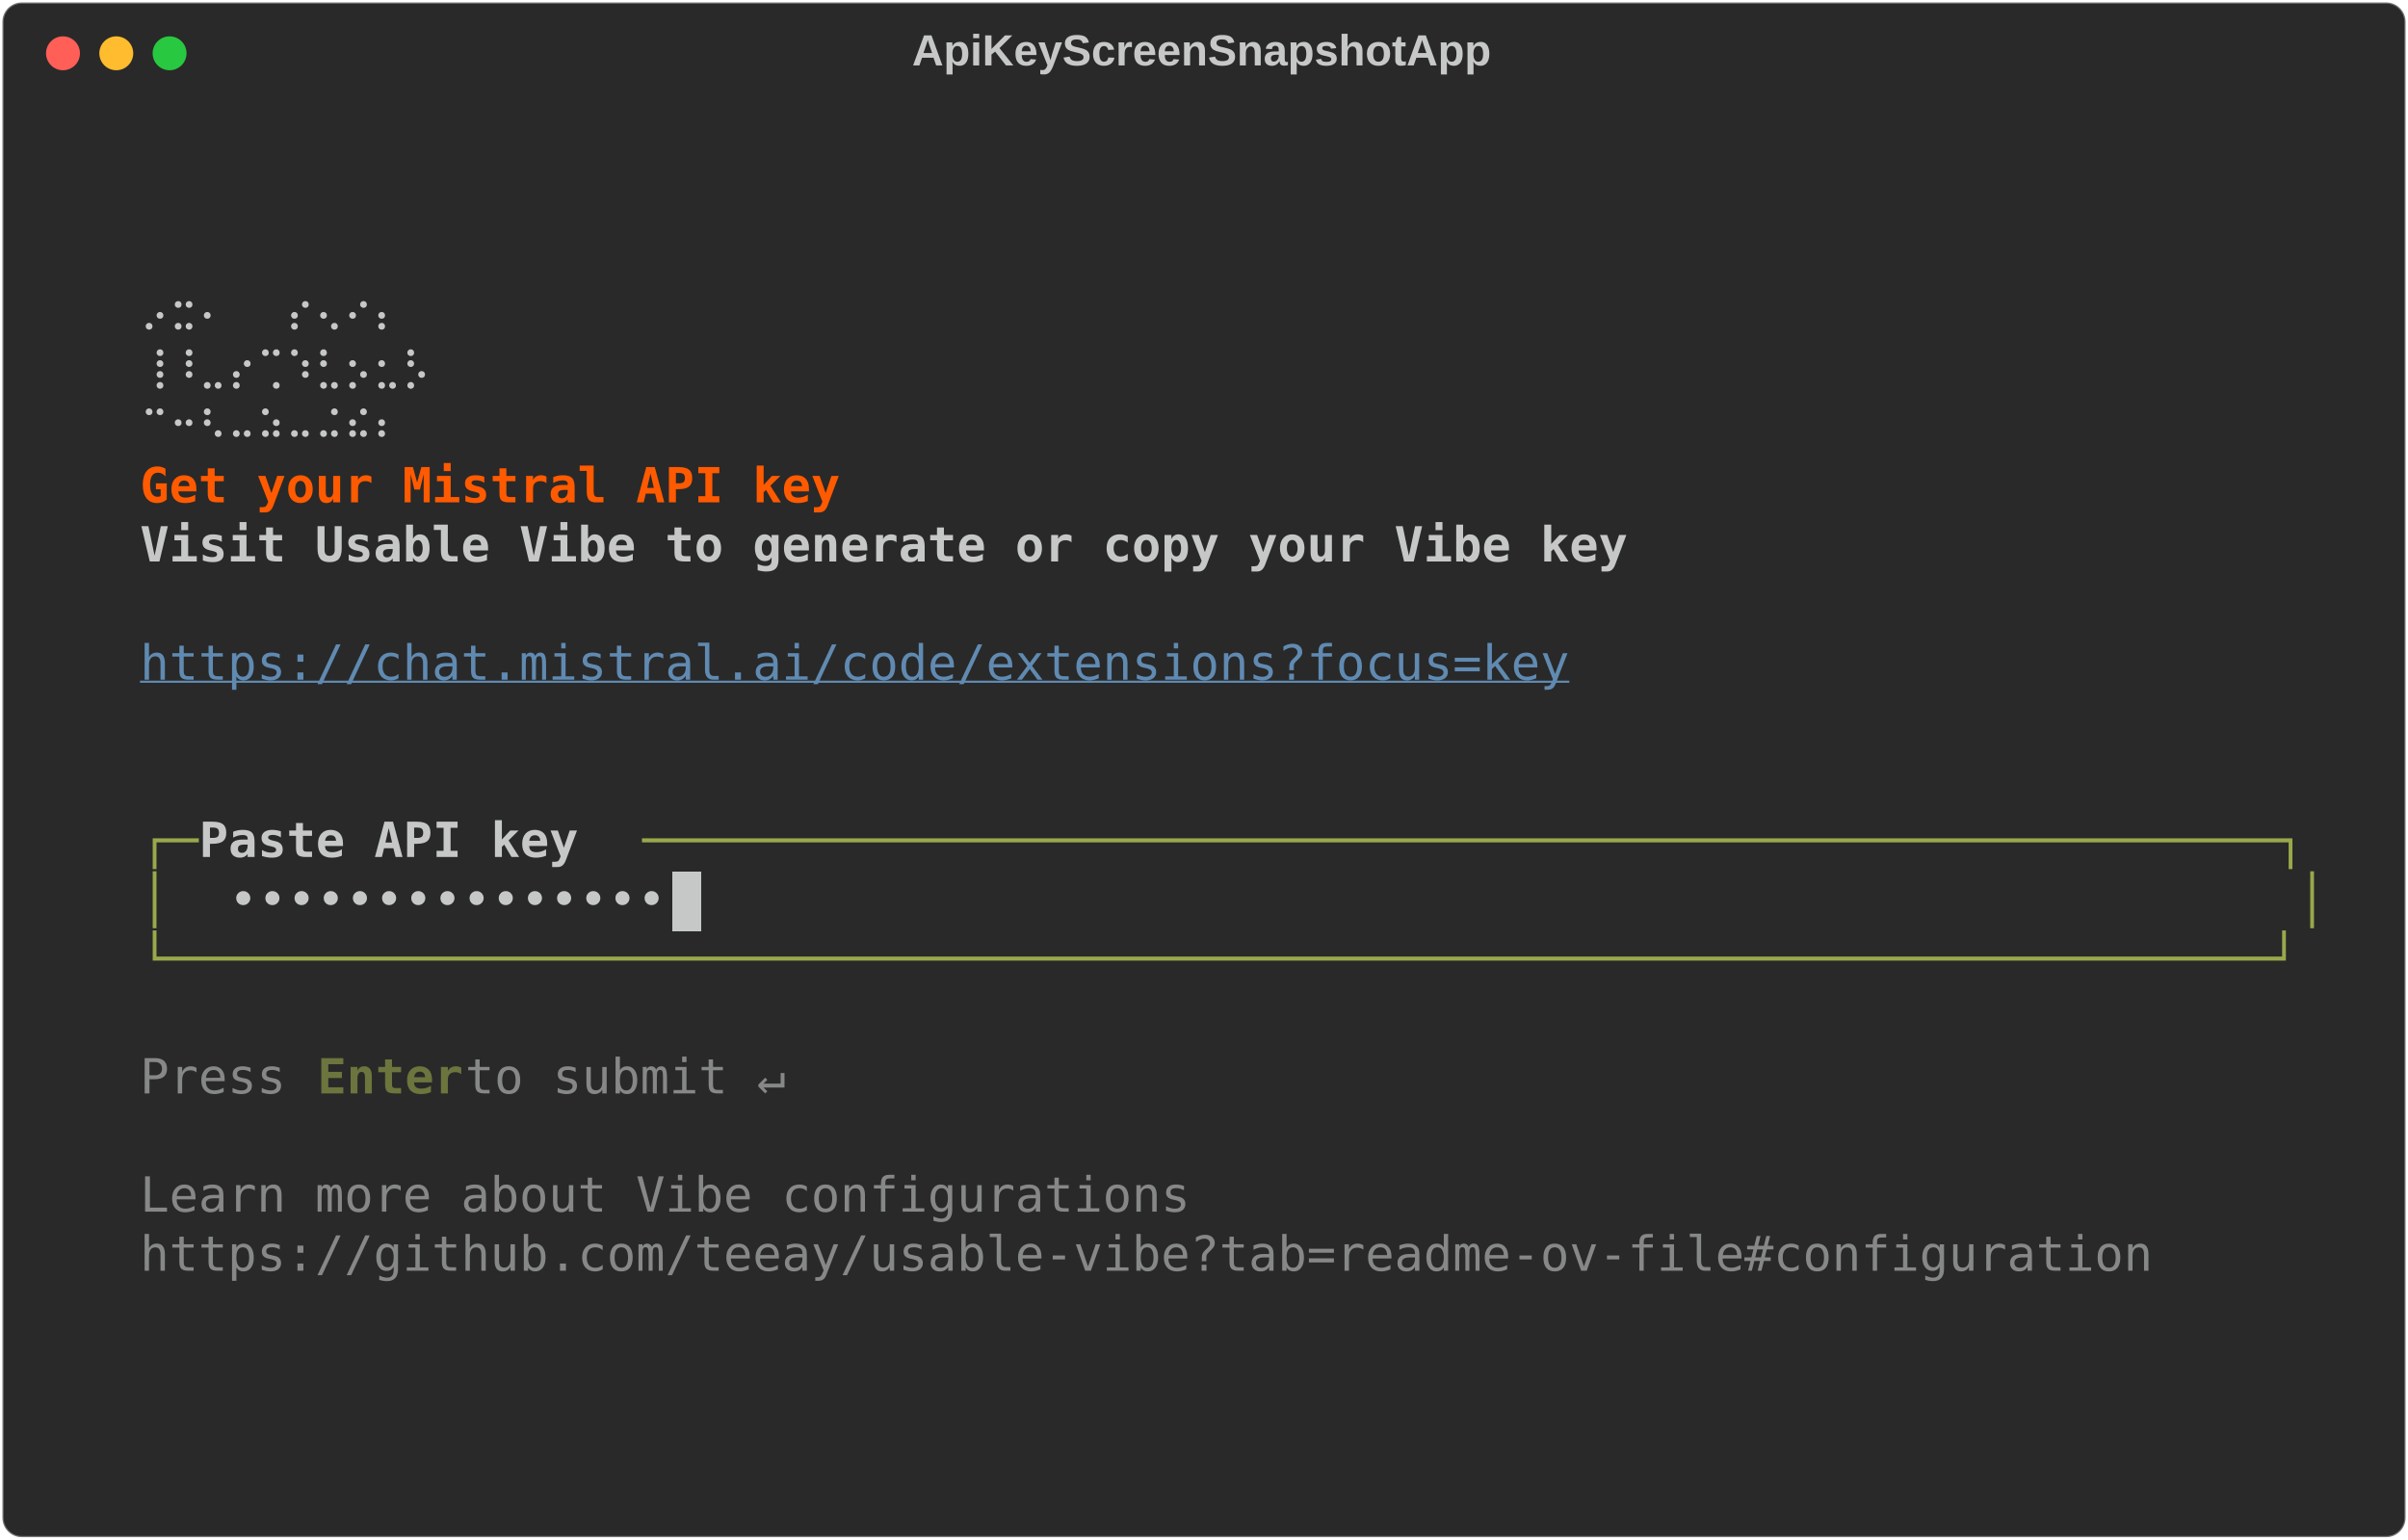
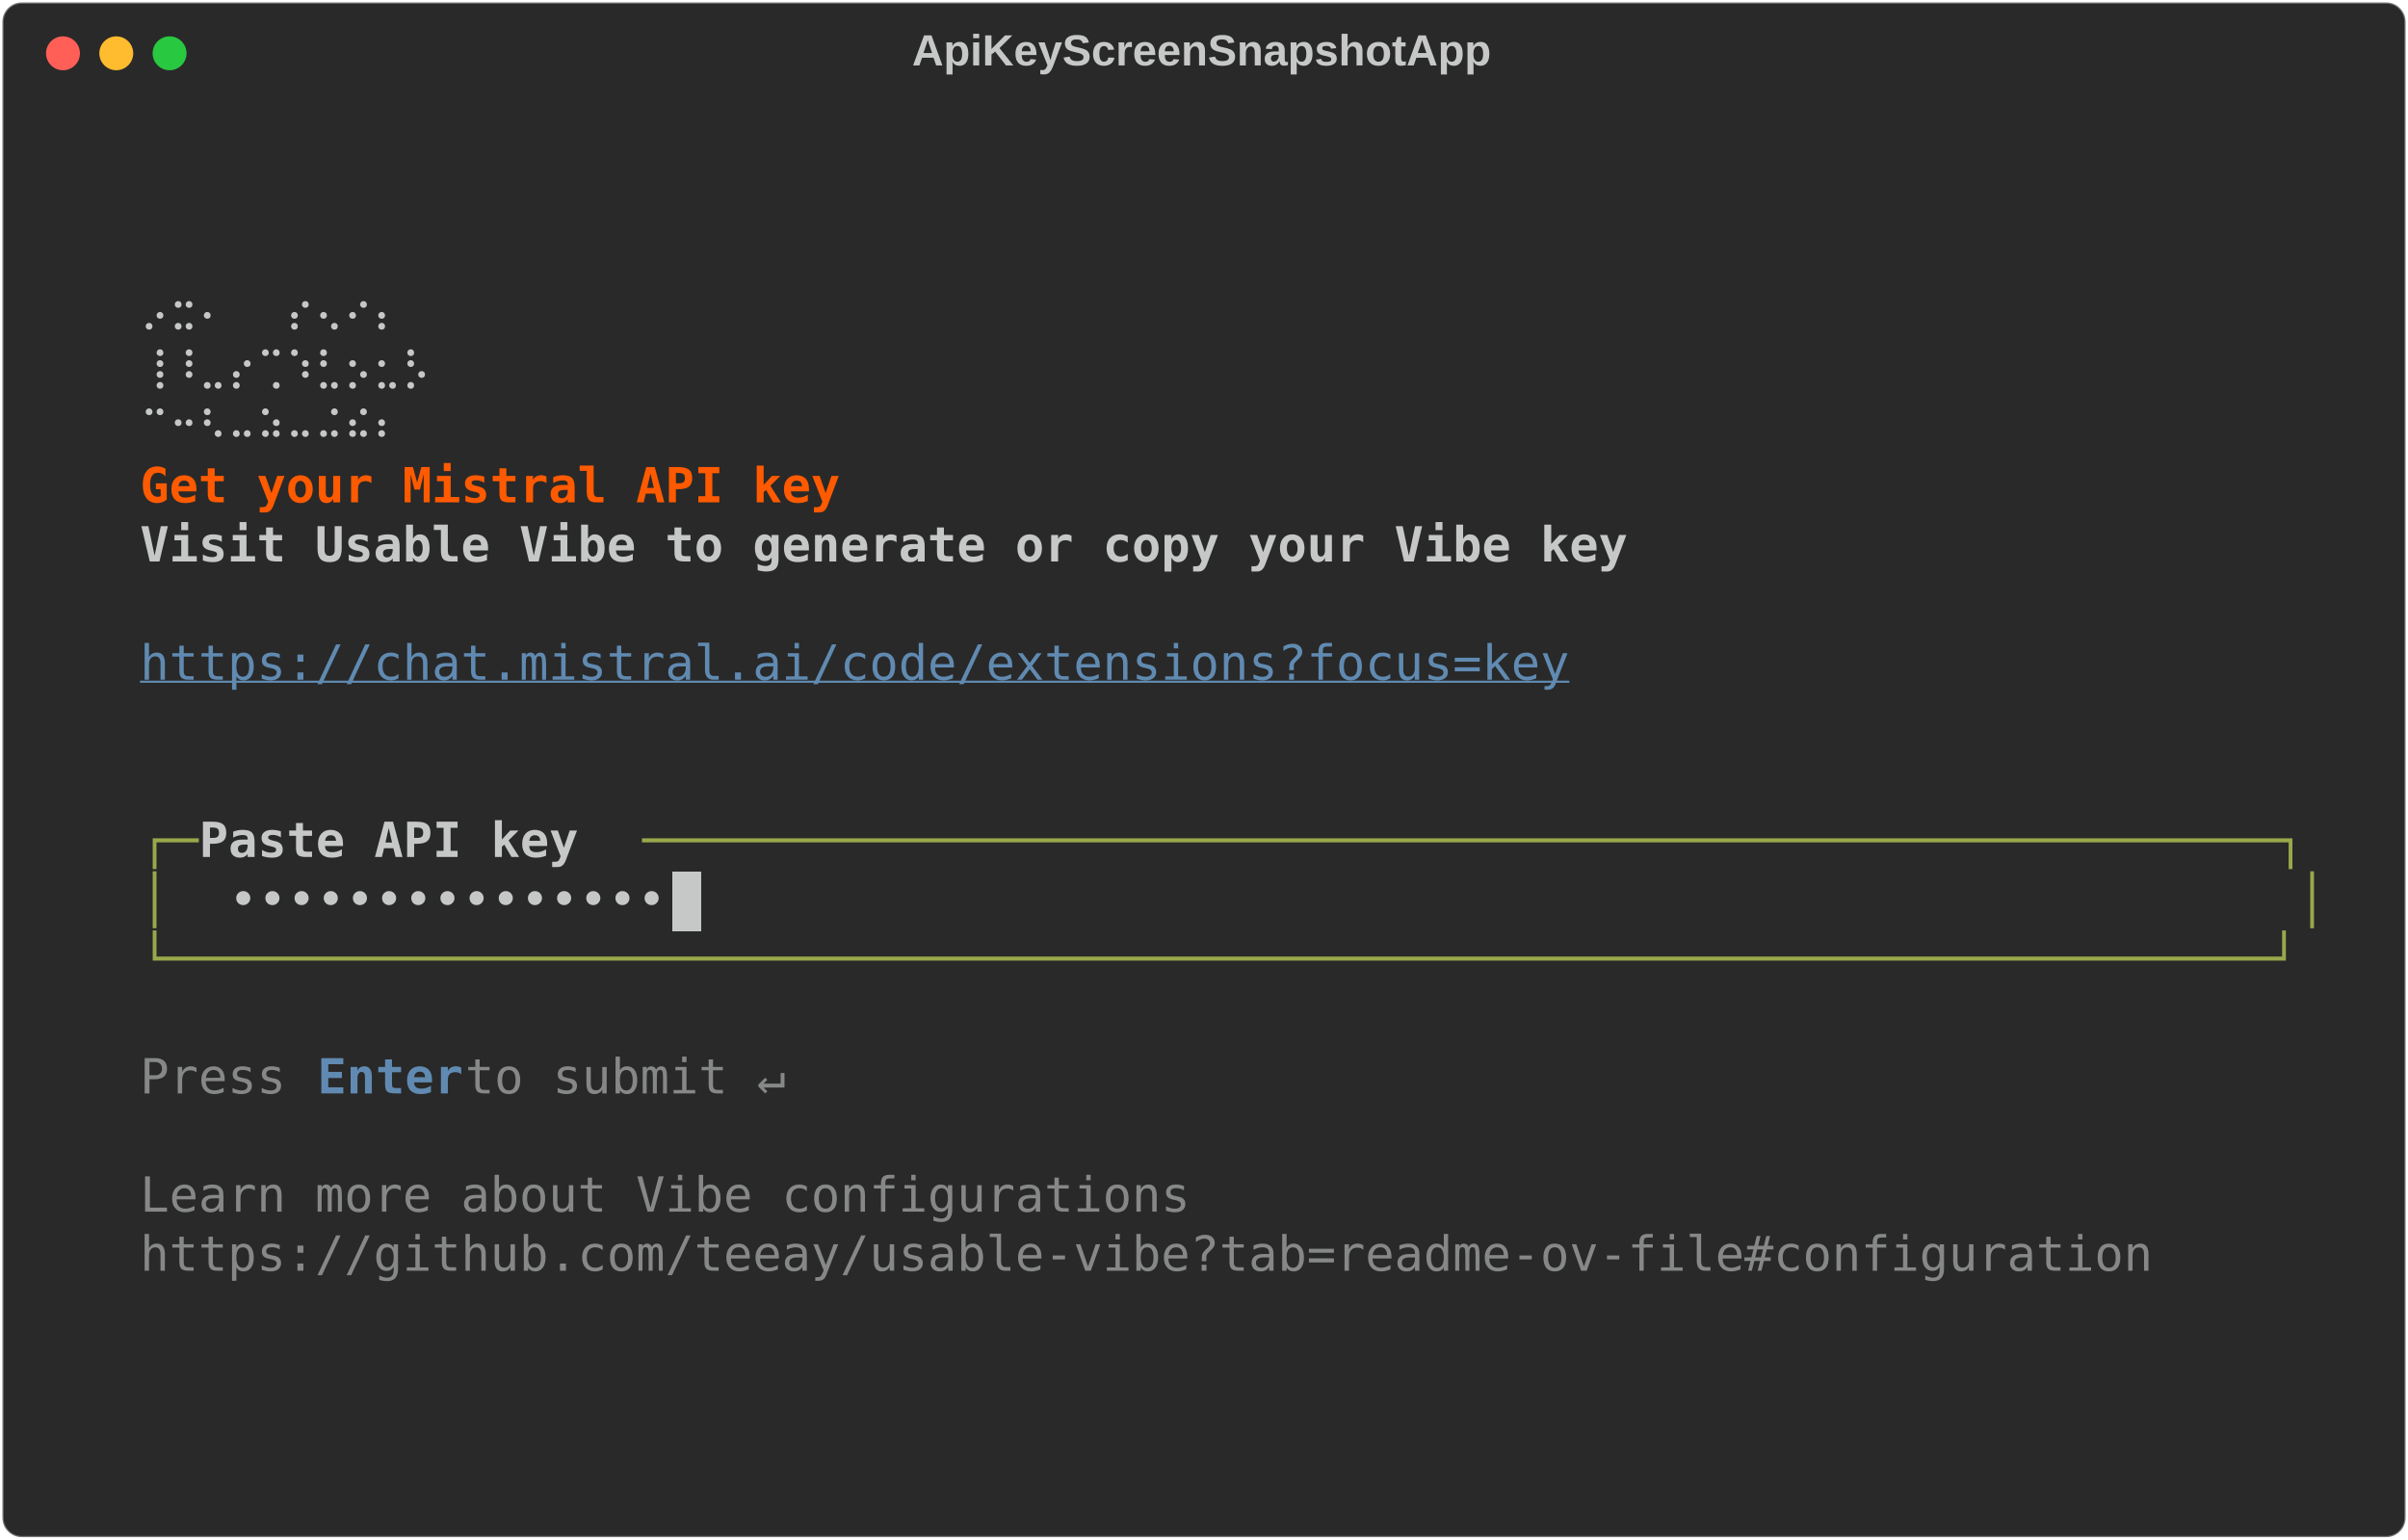
<svg xmlns="http://www.w3.org/2000/svg" class="rich-terminal" viewBox="0 0 994 635.6">
  <style>

    @font-face {
        font-family: "Fira Code";
        src: local("FiraCode-Regular"),
                url("https://cdnjs.cloudflare.com/ajax/libs/firacode/6.2.0/woff2/FiraCode-Regular.woff2") format("woff2"),
                url("https://cdnjs.cloudflare.com/ajax/libs/firacode/6.2.0/woff/FiraCode-Regular.woff") format("woff");
        font-style: normal;
        font-weight: 400;
    }
    @font-face {
        font-family: "Fira Code";
        src: local("FiraCode-Bold"),
                url("https://cdnjs.cloudflare.com/ajax/libs/firacode/6.2.0/woff2/FiraCode-Bold.woff2") format("woff2"),
                url("https://cdnjs.cloudflare.com/ajax/libs/firacode/6.2.0/woff/FiraCode-Bold.woff") format("woff");
        font-style: bold;
        font-weight: 700;
    }

    .terminal-matrix {
        font-family: Fira Code, monospace;
        font-size: 20px;
        line-height: 24.4px;
        font-variant-east-asian: full-width;
    }

    .terminal-title {
        font-size: 18px;
        font-weight: bold;
        font-family: arial;
    }

    .terminal-r1 { fill: #c5c8c6 }
.terminal-r2 { fill: #ff5a00;font-weight: bold }
.terminal-r3 { fill: #c5c8c6;font-weight: bold }
.terminal-r4 { fill: #608ab1;text-decoration: underline; }
.terminal-r5 { fill: #98a84b }
.terminal-r6 { fill: #4b4e55 }
.terminal-r7 { fill: #868887 }
- .terminal-r8 { fill: #6b753d;font-weight: bold }
+ .terminal-r8 { fill: #608ab1;font-weight: bold }
    </style>
  <defs>
    <clipPath id="terminal-clip-terminal">
      <rect x="0" y="0" width="975.0" height="584.6" />
    </clipPath>
    <clipPath id="terminal-line-0">
      <rect x="0" y="1.5" width="976" height="24.65" />
    </clipPath>
    <clipPath id="terminal-line-1">
      <rect x="0" y="25.9" width="976" height="24.65" />
    </clipPath>
    <clipPath id="terminal-line-2">
      <rect x="0" y="50.3" width="976" height="24.65" />
    </clipPath>
    <clipPath id="terminal-line-3">
      <rect x="0" y="74.7" width="976" height="24.65" />
    </clipPath>
    <clipPath id="terminal-line-4">
      <rect x="0" y="99.1" width="976" height="24.65" />
    </clipPath>
    <clipPath id="terminal-line-5">
      <rect x="0" y="123.5" width="976" height="24.65" />
    </clipPath>
    <clipPath id="terminal-line-6">
      <rect x="0" y="147.9" width="976" height="24.65" />
    </clipPath>
    <clipPath id="terminal-line-7">
      <rect x="0" y="172.3" width="976" height="24.65" />
    </clipPath>
    <clipPath id="terminal-line-8">
      <rect x="0" y="196.7" width="976" height="24.65" />
    </clipPath>
    <clipPath id="terminal-line-9">
      <rect x="0" y="221.1" width="976" height="24.65" />
    </clipPath>
    <clipPath id="terminal-line-10">
      <rect x="0" y="245.5" width="976" height="24.65" />
    </clipPath>
    <clipPath id="terminal-line-11">
      <rect x="0" y="269.9" width="976" height="24.65" />
    </clipPath>
    <clipPath id="terminal-line-12">
      <rect x="0" y="294.3" width="976" height="24.65" />
    </clipPath>
    <clipPath id="terminal-line-13">
      <rect x="0" y="318.7" width="976" height="24.65" />
    </clipPath>
    <clipPath id="terminal-line-14">
      <rect x="0" y="343.1" width="976" height="24.65" />
    </clipPath>
    <clipPath id="terminal-line-15">
      <rect x="0" y="367.5" width="976" height="24.65" />
    </clipPath>
    <clipPath id="terminal-line-16">
      <rect x="0" y="391.9" width="976" height="24.65" />
    </clipPath>
    <clipPath id="terminal-line-17">
      <rect x="0" y="416.3" width="976" height="24.65" />
    </clipPath>
    <clipPath id="terminal-line-18">
      <rect x="0" y="440.7" width="976" height="24.65" />
    </clipPath>
    <clipPath id="terminal-line-19">
      <rect x="0" y="465.1" width="976" height="24.65" />
    </clipPath>
    <clipPath id="terminal-line-20">
      <rect x="0" y="489.5" width="976" height="24.65" />
    </clipPath>
    <clipPath id="terminal-line-21">
      <rect x="0" y="513.9" width="976" height="24.65" />
    </clipPath>
    <clipPath id="terminal-line-22">
      <rect x="0" y="538.3" width="976" height="24.65" />
    </clipPath>
  </defs>
  <rect fill="#292929" stroke="rgba(255,255,255,0.35)" stroke-width="1" x="1" y="1" width="992" height="633.6" rx="8" />
  <text class="terminal-title" fill="#c5c8c6" text-anchor="middle" x="496" y="27">ApiKeyScreenSnapshotApp</text>
  <g transform="translate(26,22)">
    <circle cx="0" cy="0" r="7" fill="#ff5f57" />
    <circle cx="22" cy="0" r="7" fill="#febc2e" />
    <circle cx="44" cy="0" r="7" fill="#28c840" />
  </g>
  <g transform="translate(9, 41)" clip-path="url(#terminal-clip-terminal)">
    <rect fill="#c5c8c6" x="268.4" y="318.7" width="12.2" height="24.65" shape-rendering="crispEdges" />
    <g class="terminal-matrix">
      <text class="terminal-r1" x="976" y="20" textLength="12.2" clip-path="url(#terminal-line-0)">
</text>
      <text class="terminal-r1" x="976" y="44.4" textLength="12.2" clip-path="url(#terminal-line-1)">
</text>
      <text class="terminal-r1" x="976" y="68.8" textLength="12.2" clip-path="url(#terminal-line-2)">
</text>
      <text class="terminal-r1" x="48.8" y="93.2" textLength="134.2" clip-path="url(#terminal-line-3)">  ⡠⣒⠄  ⡔⢄⠔⡄</text>
      <text class="terminal-r1" x="976" y="93.2" textLength="12.2" clip-path="url(#terminal-line-3)">
</text>
      <text class="terminal-r1" x="48.8" y="117.6" textLength="134.2" clip-path="url(#terminal-line-4)"> ⢸⠸⣀⡔⢉⠱⣃⡢⣂⡣</text>
      <text class="terminal-r1" x="976" y="117.6" textLength="12.2" clip-path="url(#terminal-line-4)">
</text>
      <text class="terminal-r1" x="48.8" y="142" textLength="134.2" clip-path="url(#terminal-line-5)">  ⠉⠒⠣⠤⠵⠤⠬⠮⠆</text>
      <text class="terminal-r1" x="976" y="142" textLength="12.2" clip-path="url(#terminal-line-5)">
</text>
      <text class="terminal-r2" x="48.8" y="166.4" textLength="292.8" clip-path="url(#terminal-line-6)">Get your Mistral API key</text>
      <text class="terminal-r1" x="976" y="166.4" textLength="12.2" clip-path="url(#terminal-line-6)">
</text>
      <text class="terminal-r3" x="48.8" y="190.8" textLength="622.2" clip-path="url(#terminal-line-7)">Visit Usable Vibe to generate or copy your Vibe key</text>
      <text class="terminal-r1" x="976" y="190.8" textLength="12.2" clip-path="url(#terminal-line-7)">
</text>
      <text class="terminal-r1" x="976" y="215.2" textLength="12.2" clip-path="url(#terminal-line-8)">
</text>
      <text class="terminal-r4" x="48.8" y="239.6" textLength="597.8" clip-path="url(#terminal-line-9)">https://chat.mistral.ai/code/extensions?focus=key</text>
      <text class="terminal-r1" x="976" y="239.6" textLength="12.2" clip-path="url(#terminal-line-9)">
</text>
      <text class="terminal-r1" x="976" y="264" textLength="12.2" clip-path="url(#terminal-line-10)">
</text>
      <text class="terminal-r1" x="976" y="288.4" textLength="12.2" clip-path="url(#terminal-line-11)">
</text>
      <text class="terminal-r5" x="48.8" y="312.8" textLength="24.4" clip-path="url(#terminal-line-12)">┌─</text>
      <text class="terminal-r3" x="73.2" y="312.8" textLength="183" clip-path="url(#terminal-line-12)"> Paste API key </text>
      <text class="terminal-r5" x="256.2" y="312.8" textLength="695.4" clip-path="url(#terminal-line-12)">────────────────────────────────────────────────────────┐</text>
      <text class="terminal-r1" x="976" y="312.8" textLength="12.2" clip-path="url(#terminal-line-12)">
</text>
      <text class="terminal-r5" x="48.8" y="337.2" textLength="12.2" clip-path="url(#terminal-line-13)">│</text>
      <text class="terminal-r1" x="85.4" y="337.2" textLength="183" clip-path="url(#terminal-line-13)">•••••••••••••••</text>
      <text class="terminal-r5" x="939.4" y="337.2" textLength="12.2" clip-path="url(#terminal-line-13)">│</text>
      <text class="terminal-r1" x="976" y="337.2" textLength="12.2" clip-path="url(#terminal-line-13)">
</text>
      <text class="terminal-r5" x="48.8" y="361.6" textLength="902.8" clip-path="url(#terminal-line-14)">└────────────────────────────────────────────────────────────────────────┘</text>
      <text class="terminal-r1" x="976" y="361.6" textLength="12.2" clip-path="url(#terminal-line-14)">
</text>
      <text class="terminal-r1" x="976" y="386" textLength="12.2" clip-path="url(#terminal-line-15)">
</text>
      <text class="terminal-r7" x="48.8" y="410.4" textLength="73.2" clip-path="url(#terminal-line-16)">Press </text>
      <text class="terminal-r8" x="122" y="410.4" textLength="61" clip-path="url(#terminal-line-16)">Enter</text>
      <text class="terminal-r7" x="183" y="410.4" textLength="146.4" clip-path="url(#terminal-line-16)"> to submit ↵</text>
      <text class="terminal-r1" x="976" y="410.4" textLength="12.2" clip-path="url(#terminal-line-16)">
</text>
      <text class="terminal-r1" x="976" y="434.8" textLength="12.2" clip-path="url(#terminal-line-17)">
</text>
      <text class="terminal-r7" x="48.8" y="459.2" textLength="439.2" clip-path="url(#terminal-line-18)">Learn more about Vibe configurations</text>
      <text class="terminal-r1" x="976" y="459.2" textLength="12.2" clip-path="url(#terminal-line-18)">
</text>
      <text class="terminal-r7" x="48.8" y="483.6" textLength="841.8" clip-path="url(#terminal-line-19)">https://github.com/teeay/usable-vibe?tab=readme-ov-file#configuration</text>
      <text class="terminal-r1" x="976" y="483.6" textLength="12.2" clip-path="url(#terminal-line-19)">
</text>
      <text class="terminal-r1" x="976" y="508" textLength="12.2" clip-path="url(#terminal-line-20)">
</text>
      <text class="terminal-r1" x="976" y="532.4" textLength="12.2" clip-path="url(#terminal-line-21)">
</text>
      <text class="terminal-r1" x="976" y="556.8" textLength="12.2" clip-path="url(#terminal-line-22)">
</text>
    </g>
  </g>
</svg>
